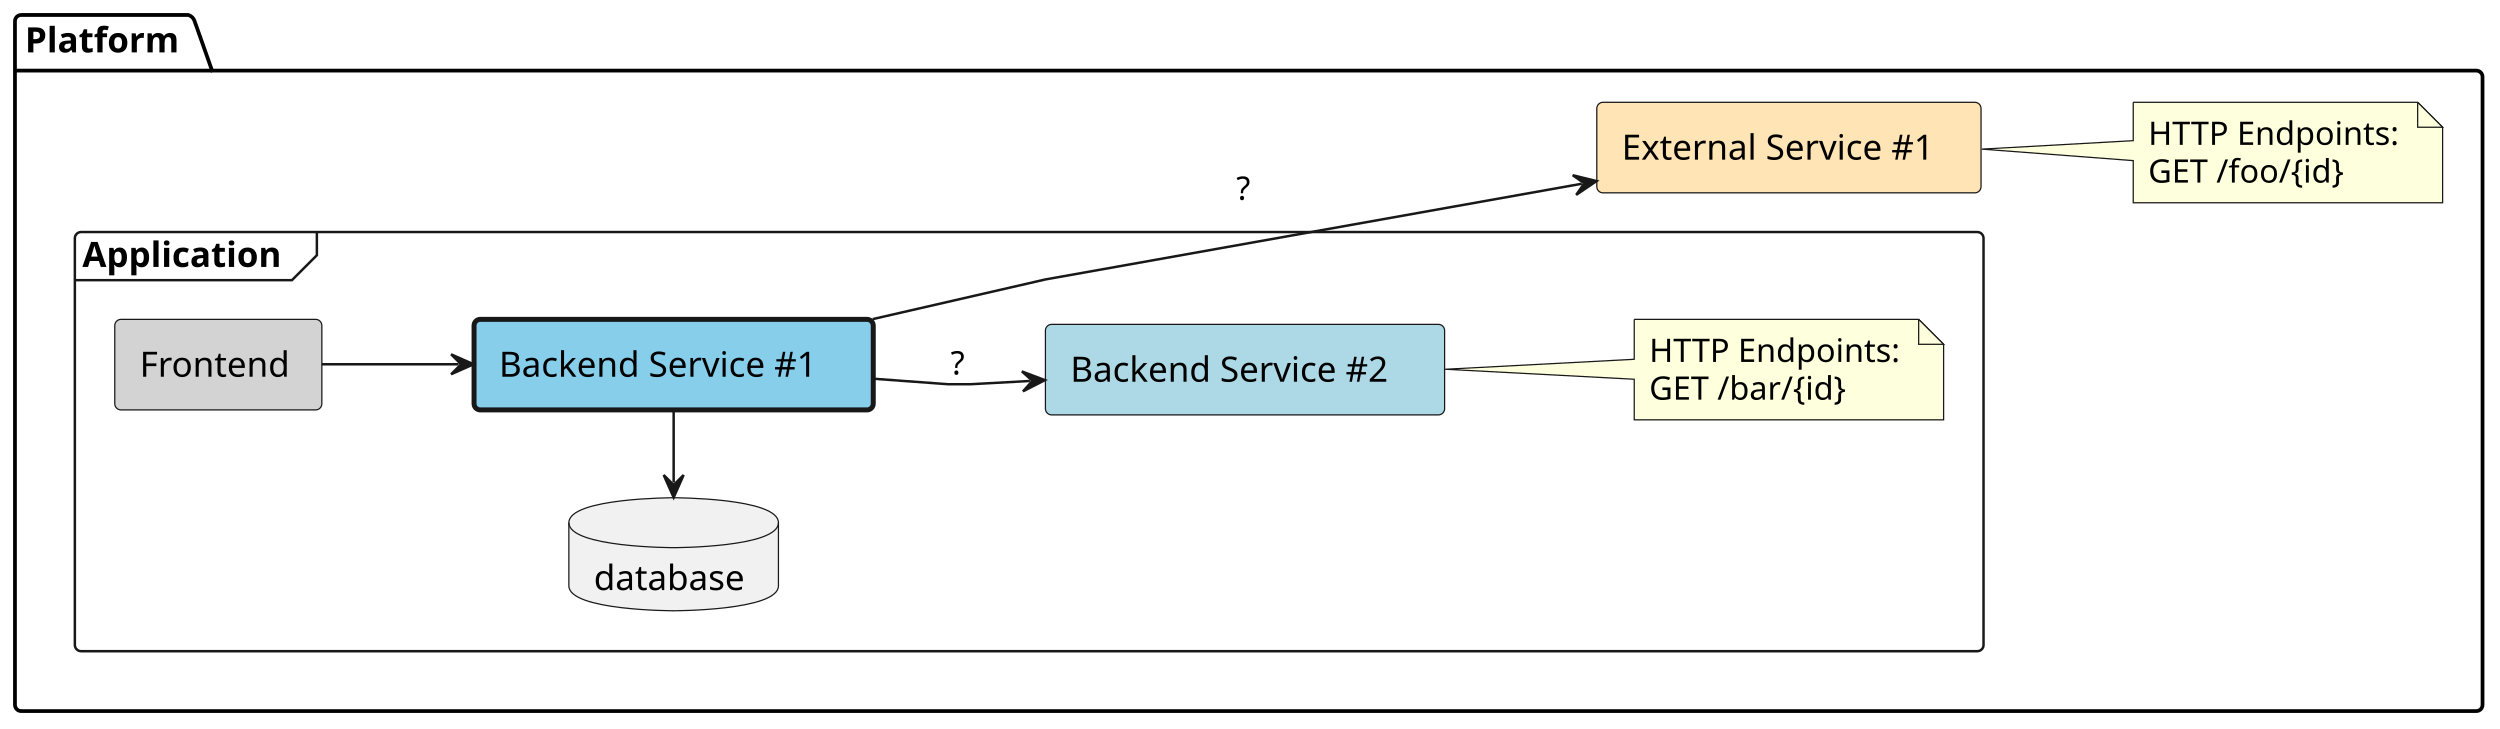
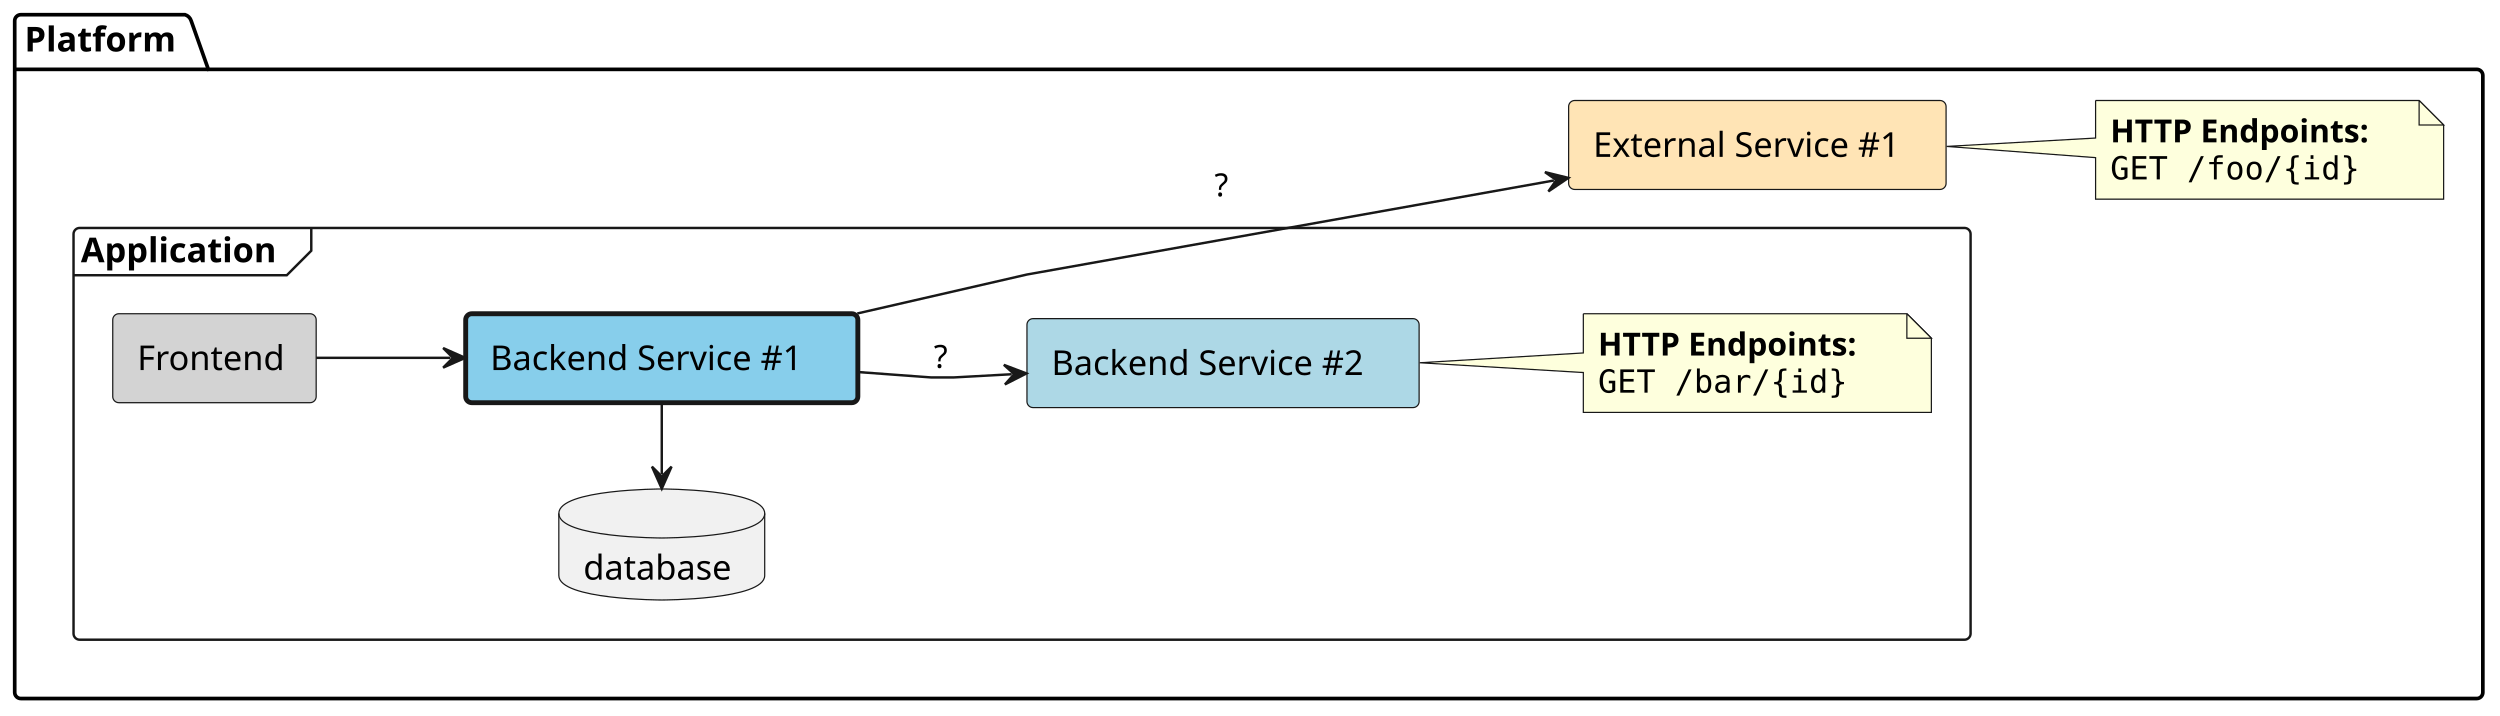
- <svg xmlns="http://www.w3.org/2000/svg" contentStyleType="text/css" height="292px" preserveAspectRatio="none" style="width:1002px;height:292px;background:#FFFFFF;" version="1.1" viewBox="0 0 1002 292" width="1002px" zoomAndPan="magnify">
+ <svg xmlns="http://www.w3.org/2000/svg" contentStyleType="text/css" height="292px" preserveAspectRatio="none" style="width:1020px;height:292px;background:#FFFFFF;" version="1.1" viewBox="0 0 1020 292" width="1020px" zoomAndPan="magnify">
  <defs />
  <g>
    <g id="cluster_Platform">
-       <path d="M8.5,6 L75.5,6 A3.75,3.75 0 0 1 78,8.5 L85,28.297 L992.5,28.297 A2.5,2.5 0 0 1 995,30.797 L995,282.5 A2.5,2.5 0 0 1 992.5,285 L8.5,285 A2.5,2.5 0 0 1 6,282.5 L6,8.5 A2.5,2.5 0 0 1 8.5,6 " fill="none" style="stroke:#000000;stroke-width:1.5;" />
+       <path d="M8.5,6 L75.5,6 A3.75,3.75 0 0 1 78,8.5 L85,28.297 L1010.5,28.297 A2.5,2.5 0 0 1 1013,30.797 L1013,282.5 A2.5,2.5 0 0 1 1010.5,285 L8.5,285 A2.5,2.5 0 0 1 6,282.5 L6,8.5 A2.5,2.5 0 0 1 8.5,6 " fill="none" style="stroke:#000000;stroke-width:1.5;" />
      <line style="stroke:#000000;stroke-width:1.5;" x1="6" x2="85" y1="28.297" y2="28.297" />
      <text fill="#000000" font-family="sans-serif" font-size="14" font-weight="bold" lengthAdjust="spacing" textLength="66" x="10" y="20.995">Platform</text>
    </g>
    <g id="cluster_Application">
-       <rect fill="none" height="168" rx="2.5" ry="2.5" style="stroke:#181818;stroke-width:1.0;" width="765" x="30" y="93" />
+       <rect fill="none" height="168" rx="2.5" ry="2.5" style="stroke:#181818;stroke-width:1.0;" width="774" x="30" y="93" />
      <path d="M127,93 L127,102.297 L117,112.297 L30,112.297 " fill="none" style="stroke:#181818;stroke-width:1.0;" />
      <text fill="#000000" font-family="sans-serif" font-size="14" font-weight="bold" lengthAdjust="spacing" textLength="87" x="33" y="106.995">Application</text>
    </g>
    <g id="elem_platform__external_service_1">
      <rect fill="#FFE4B5" height="36.297" rx="2.5" ry="2.5" style="stroke:#181818;stroke-width:0.5;" width="154" x="640" y="41" />
      <text fill="#000000" font-family="sans-serif" font-size="14" lengthAdjust="spacing" textLength="134" x="650" y="63.995">External Service #1</text>
    </g>
    <g id="elem_GMN12">
-       <path d="M855,41 L855,56.38 L794.27,59.77 L855,64.38 L855,81.266 A0,0 0 0 0 855,81.266 L979,81.266 A0,0 0 0 0 979,81.266 L979,51 L969,41 L855,41 A0,0 0 0 0 855,41 " fill="#FEFFDD" style="stroke:#181818;stroke-width:0.5;" />
-       <path d="M969,41 L969,51 L979,51 L969,41 " fill="#FEFFDD" style="stroke:#181818;stroke-width:0.5;" />
-       <text fill="#000000" font-family="sans-serif" font-size="13" lengthAdjust="spacing" textLength="103" x="861" y="58.067">HTTP Endpoints:</text>
-       <text fill="#000000" font-family="sans-serif" font-size="13" lengthAdjust="spacing" textLength="84" x="861" y="73.2">GET /foo/{id}</text>
+       <path d="M855,41 L855,56.32 L794.2,59.74 L855,64.32 L855,81.266 A0,0 0 0 0 855,81.266 L997,81.266 A0,0 0 0 0 997,81.266 L997,51 L987,41 L855,41 A0,0 0 0 0 855,41 " fill="#FEFFDD" style="stroke:#181818;stroke-width:0.5;" />
+       <path d="M987,41 L987,51 L997,51 L987,41 " fill="#FEFFDD" style="stroke:#181818;stroke-width:0.5;" />
+       <text fill="#000000" font-family="sans-serif" font-size="13" font-weight="bold" lengthAdjust="spacing" textLength="121" x="861" y="58.067">HTTP Endpoints:</text>
+       <text fill="#000000" font-family="monospace" font-size="13" lengthAdjust="spacing" textLength="104" x="861" y="73.2">GET /foo/{id}</text>
    </g>
    <g id="elem_platform__application__frontend">
      <rect fill="#D3D3D3" height="36.297" rx="2.5" ry="2.5" style="stroke:#181818;stroke-width:0.5;" width="83" x="46" y="128" />
      <text fill="#000000" font-family="sans-serif" font-size="14" lengthAdjust="spacing" textLength="63" x="56" y="150.995">Frontend</text>
    </g>
    <g id="elem_platform__application__backend_service_1">
      <rect fill="#87CEEB" height="36.297" rx="2.5" ry="2.5" style="stroke:#181818;stroke-width:2.0;" width="160" x="190" y="128" />
      <text fill="#000000" font-family="sans-serif" font-size="14" lengthAdjust="spacing" textLength="140" x="200" y="150.995">Backend Service #1</text>
    </g>
    <g id="elem_platform__application__backend_service_1_database">
      <path d="M228,209.5 C228,199.5 270,199.5 270,199.5 C270,199.5 312,199.5 312,209.5 L312,234.797 C312,244.797 270,244.797 270,244.797 C270,244.797 228,244.797 228,234.797 L228,209.5 " fill="#F1F1F1" style="stroke:#181818;stroke-width:0.5;" />
      <path d="M228,209.5 C228,219.5 270,219.5 270,219.5 C270,219.5 312,219.5 312,209.5 " fill="none" style="stroke:#181818;stroke-width:0.5;" />
      <text fill="#000000" font-family="sans-serif" font-size="14" lengthAdjust="spacing" textLength="64" x="238" y="236.495">database</text>
    </g>
    <g id="elem_platform__application__backend_service_2">
      <rect fill="#ADD8E6" height="36.297" rx="2.5" ry="2.5" style="stroke:#181818;stroke-width:0.5;" width="160" x="419" y="130" />
      <text fill="#000000" font-family="sans-serif" font-size="14" lengthAdjust="spacing" textLength="140" x="429" y="152.995">Backend Service #2</text>
    </g>
    <g id="elem_GMN8">
-       <path d="M655,128 L655,144 L579.2,148 L655,152 L655,168.266 A0,0 0 0 0 655,168.266 L779,168.266 A0,0 0 0 0 779,168.266 L779,138 L769,128 L655,128 A0,0 0 0 0 655,128 " fill="#FEFFDD" style="stroke:#181818;stroke-width:0.5;" />
-       <path d="M769,128 L769,138 L779,138 L769,128 " fill="#FEFFDD" style="stroke:#181818;stroke-width:0.5;" />
-       <text fill="#000000" font-family="sans-serif" font-size="13" lengthAdjust="spacing" textLength="103" x="661" y="145.067">HTTP Endpoints:</text>
-       <text fill="#000000" font-family="sans-serif" font-size="13" lengthAdjust="spacing" textLength="85" x="661" y="160.2">GET /bar/{id}</text>
+       <path d="M646,128 L646,144 L579.2,148 L646,152 L646,168.266 A0,0 0 0 0 646,168.266 L788,168.266 A0,0 0 0 0 788,168.266 L788,138 L778,128 L646,128 A0,0 0 0 0 646,128 " fill="#FEFFDD" style="stroke:#181818;stroke-width:0.5;" />
+       <path d="M778,128 L778,138 L788,138 L778,128 " fill="#FEFFDD" style="stroke:#181818;stroke-width:0.5;" />
+       <text fill="#000000" font-family="sans-serif" font-size="13" font-weight="bold" lengthAdjust="spacing" textLength="121" x="652" y="145.067">HTTP Endpoints:</text>
+       <text fill="#000000" font-family="monospace" font-size="13" lengthAdjust="spacing" textLength="104" x="652" y="160.2">GET /bar/{id}</text>
    </g>
    <g id="link_platform__application__frontend_platform__application__backend_service_1">
      <path d="M129.01,146 C146.99,146 162.8,146 183.8,146 " fill="none" id="platform__application__frontend-to-platform__application__backend_service_1" style="stroke:#181818;stroke-width:1.0;" />
      <polygon fill="#181818" points="189.8,146,180.8,142,184.8,146,180.8,150,189.8,146" style="stroke:#181818;stroke-width:1.0;" />
    </g>
    <g id="link_platform__application__backend_service_1_platform__external_service_1">
      <path d="M349.77,127.9 C385.11,119.79 419,112 419,112 C419,112 545.993,89.334 633.993,73.634 " fill="none" id="platform__application__backend_service_1-to-platform__external_service_1" style="stroke:#181818;stroke-width:1.0;" />
      <polygon fill="#181818" points="639.9,72.58,630.337,70.223,634.978,73.458,631.742,78.099,639.9,72.58" style="stroke:#181818;stroke-width:1.0;" />
      <text fill="#000000" font-family="sans-serif" font-size="13" lengthAdjust="spacing" textLength="7" x="495.5" y="80.067">?</text>
    </g>
    <g id="link_platform__application__backend_service_1_database_platform__application__backend_service_1">
      <path d="M270,193.38 C270,193.38 270,171.33 270,171.33 C270,171.33 270,168.2 270,164.14 " fill="none" id="platform__application__backend_service_1_database-backto-platform__application__backend_service_1" style="stroke:#181818;stroke-width:1.0;" />
      <polygon fill="#181818" points="270,199.38,274,190.38,270,194.38,266,190.38,270,199.38" style="stroke:#181818;stroke-width:1.0;" />
    </g>
    <g id="link_platform__application__backend_service_1_platform__application__backend_service_2">
      <path d="M350.22,151.81 C367.12,153.05 380,154 380,154 C380,154 389,154 389,154 C389,154 395.889,153.62 412.789,152.69 " fill="none" id="platform__application__backend_service_1-to-platform__application__backend_service_2" style="stroke:#181818;stroke-width:1.0;" />
      <polygon fill="#181818" points="418.78,152.36,409.574,148.861,413.788,152.635,410.013,156.849,418.78,152.36" style="stroke:#181818;stroke-width:1.0;" />
      <text fill="#000000" font-family="sans-serif" font-size="13" lengthAdjust="spacing" textLength="7" x="381" y="150.067">?</text>
    </g>
  </g>
</svg>
